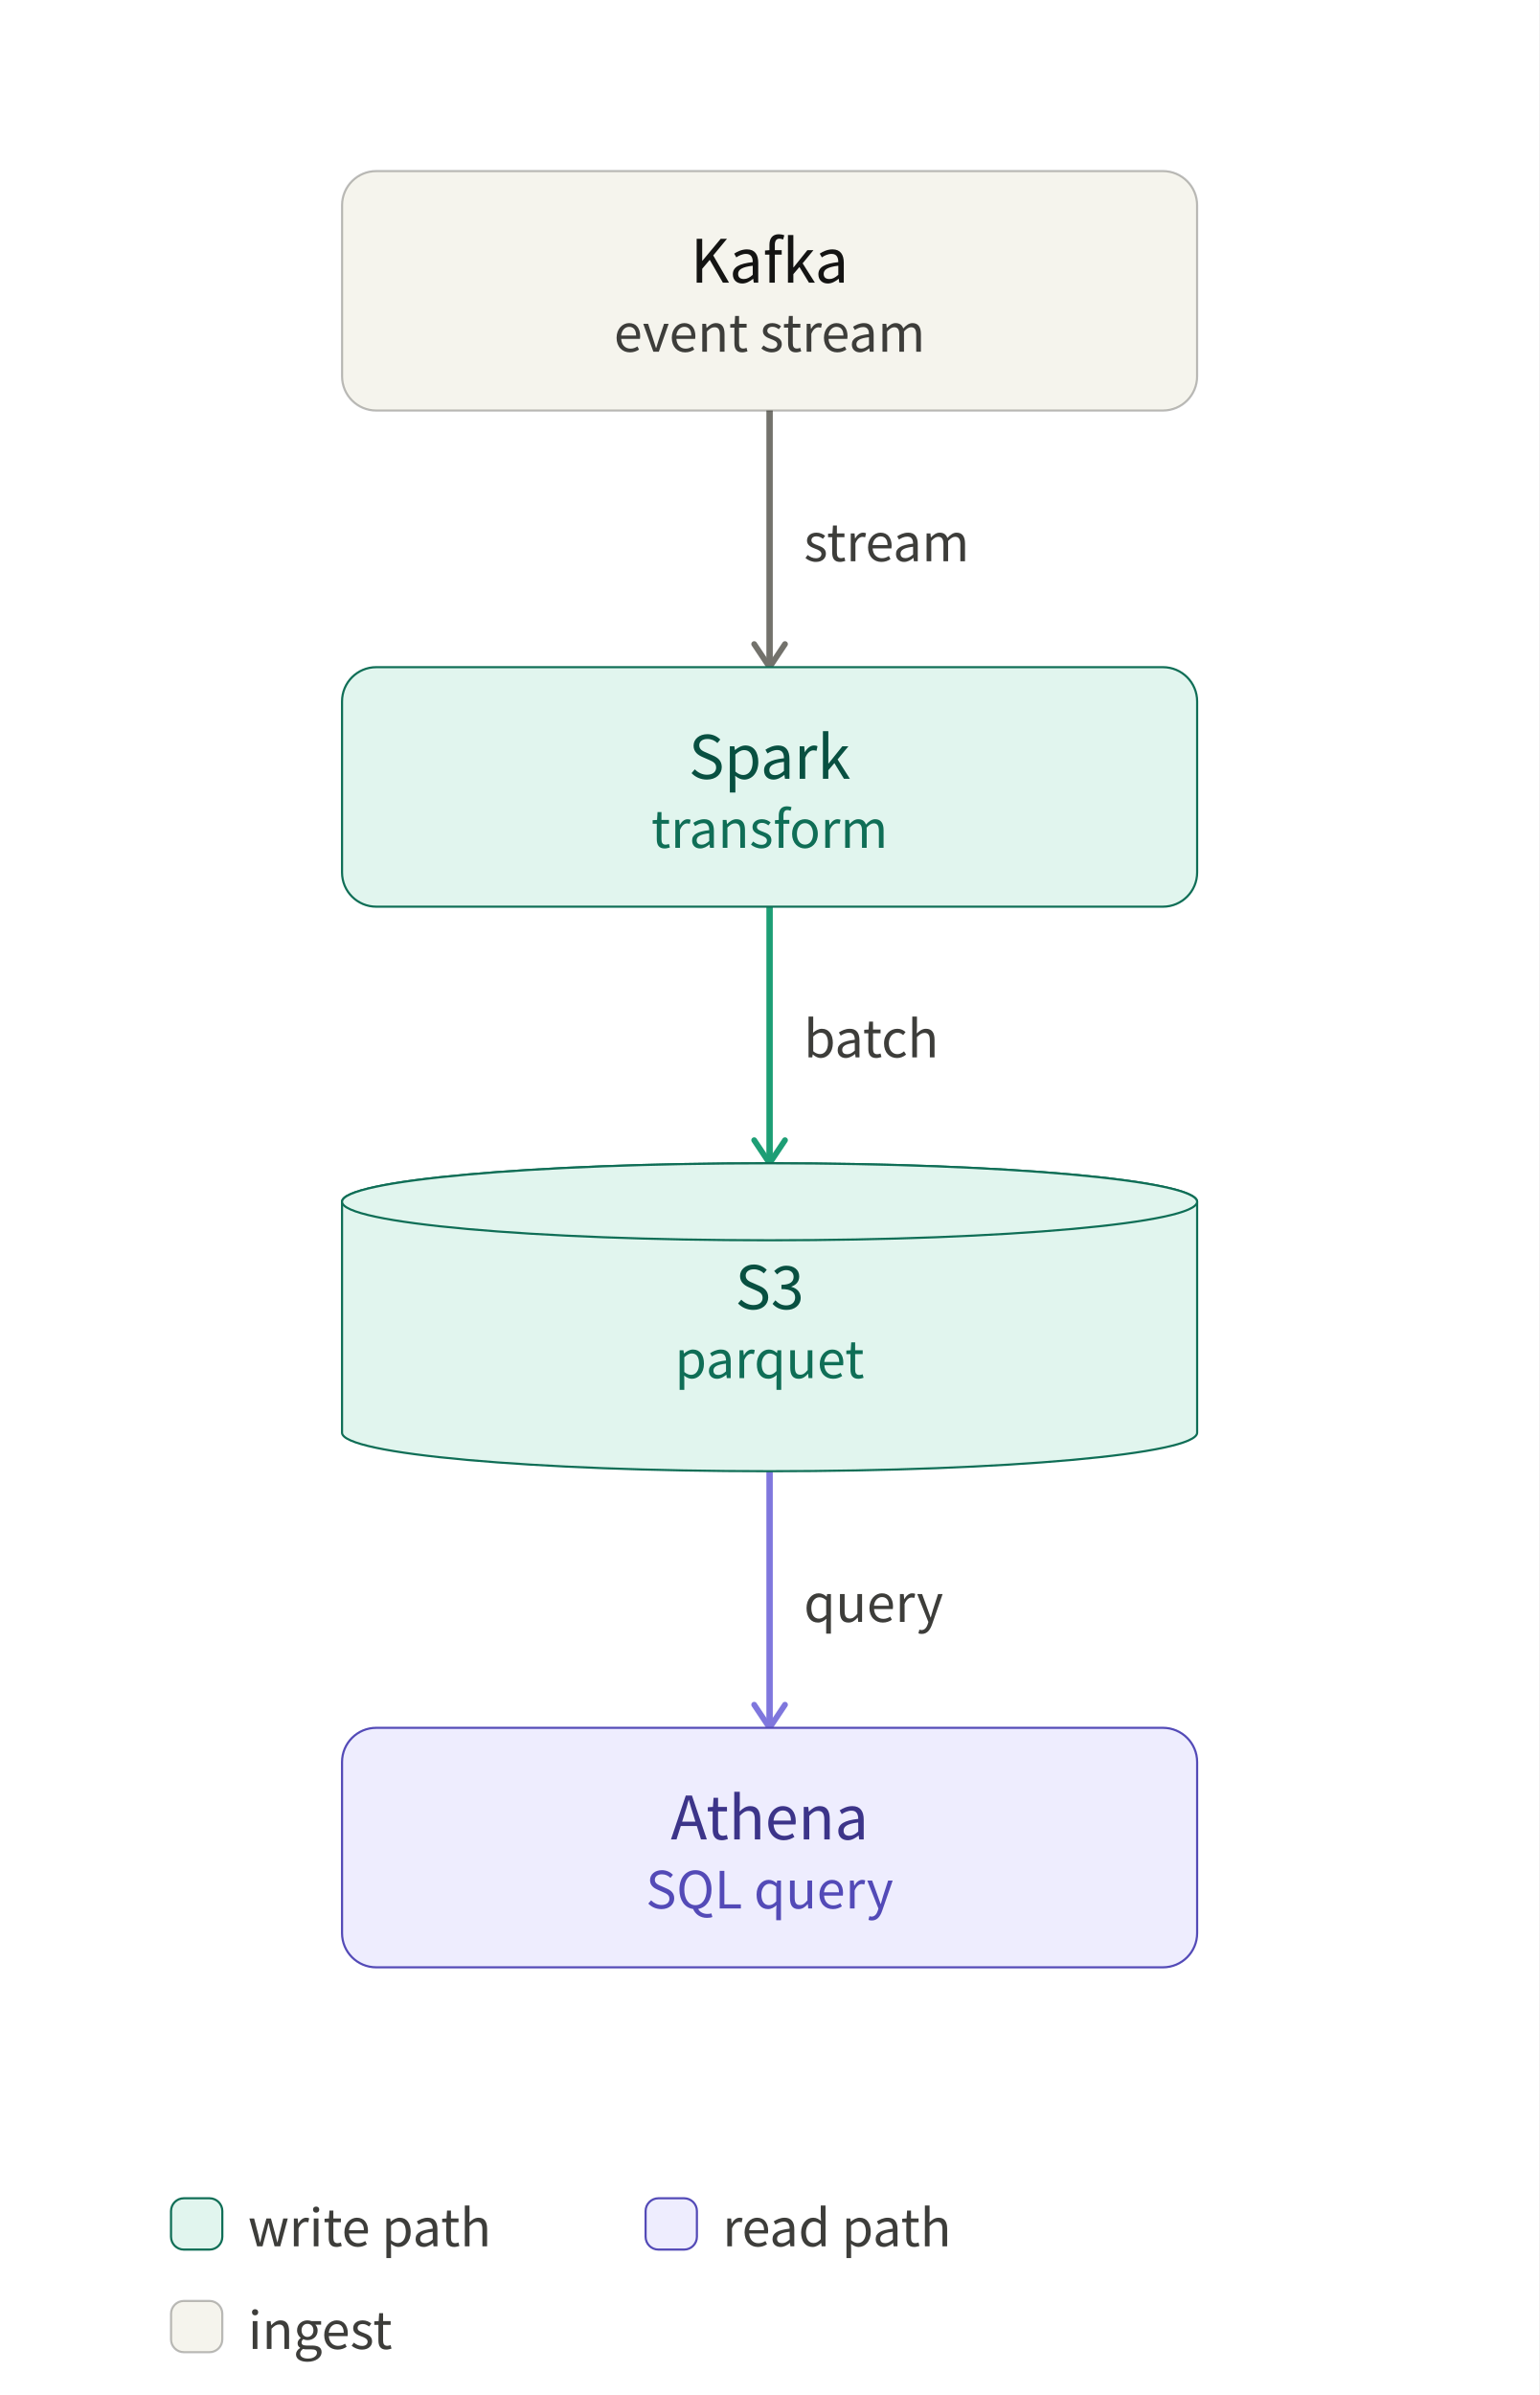
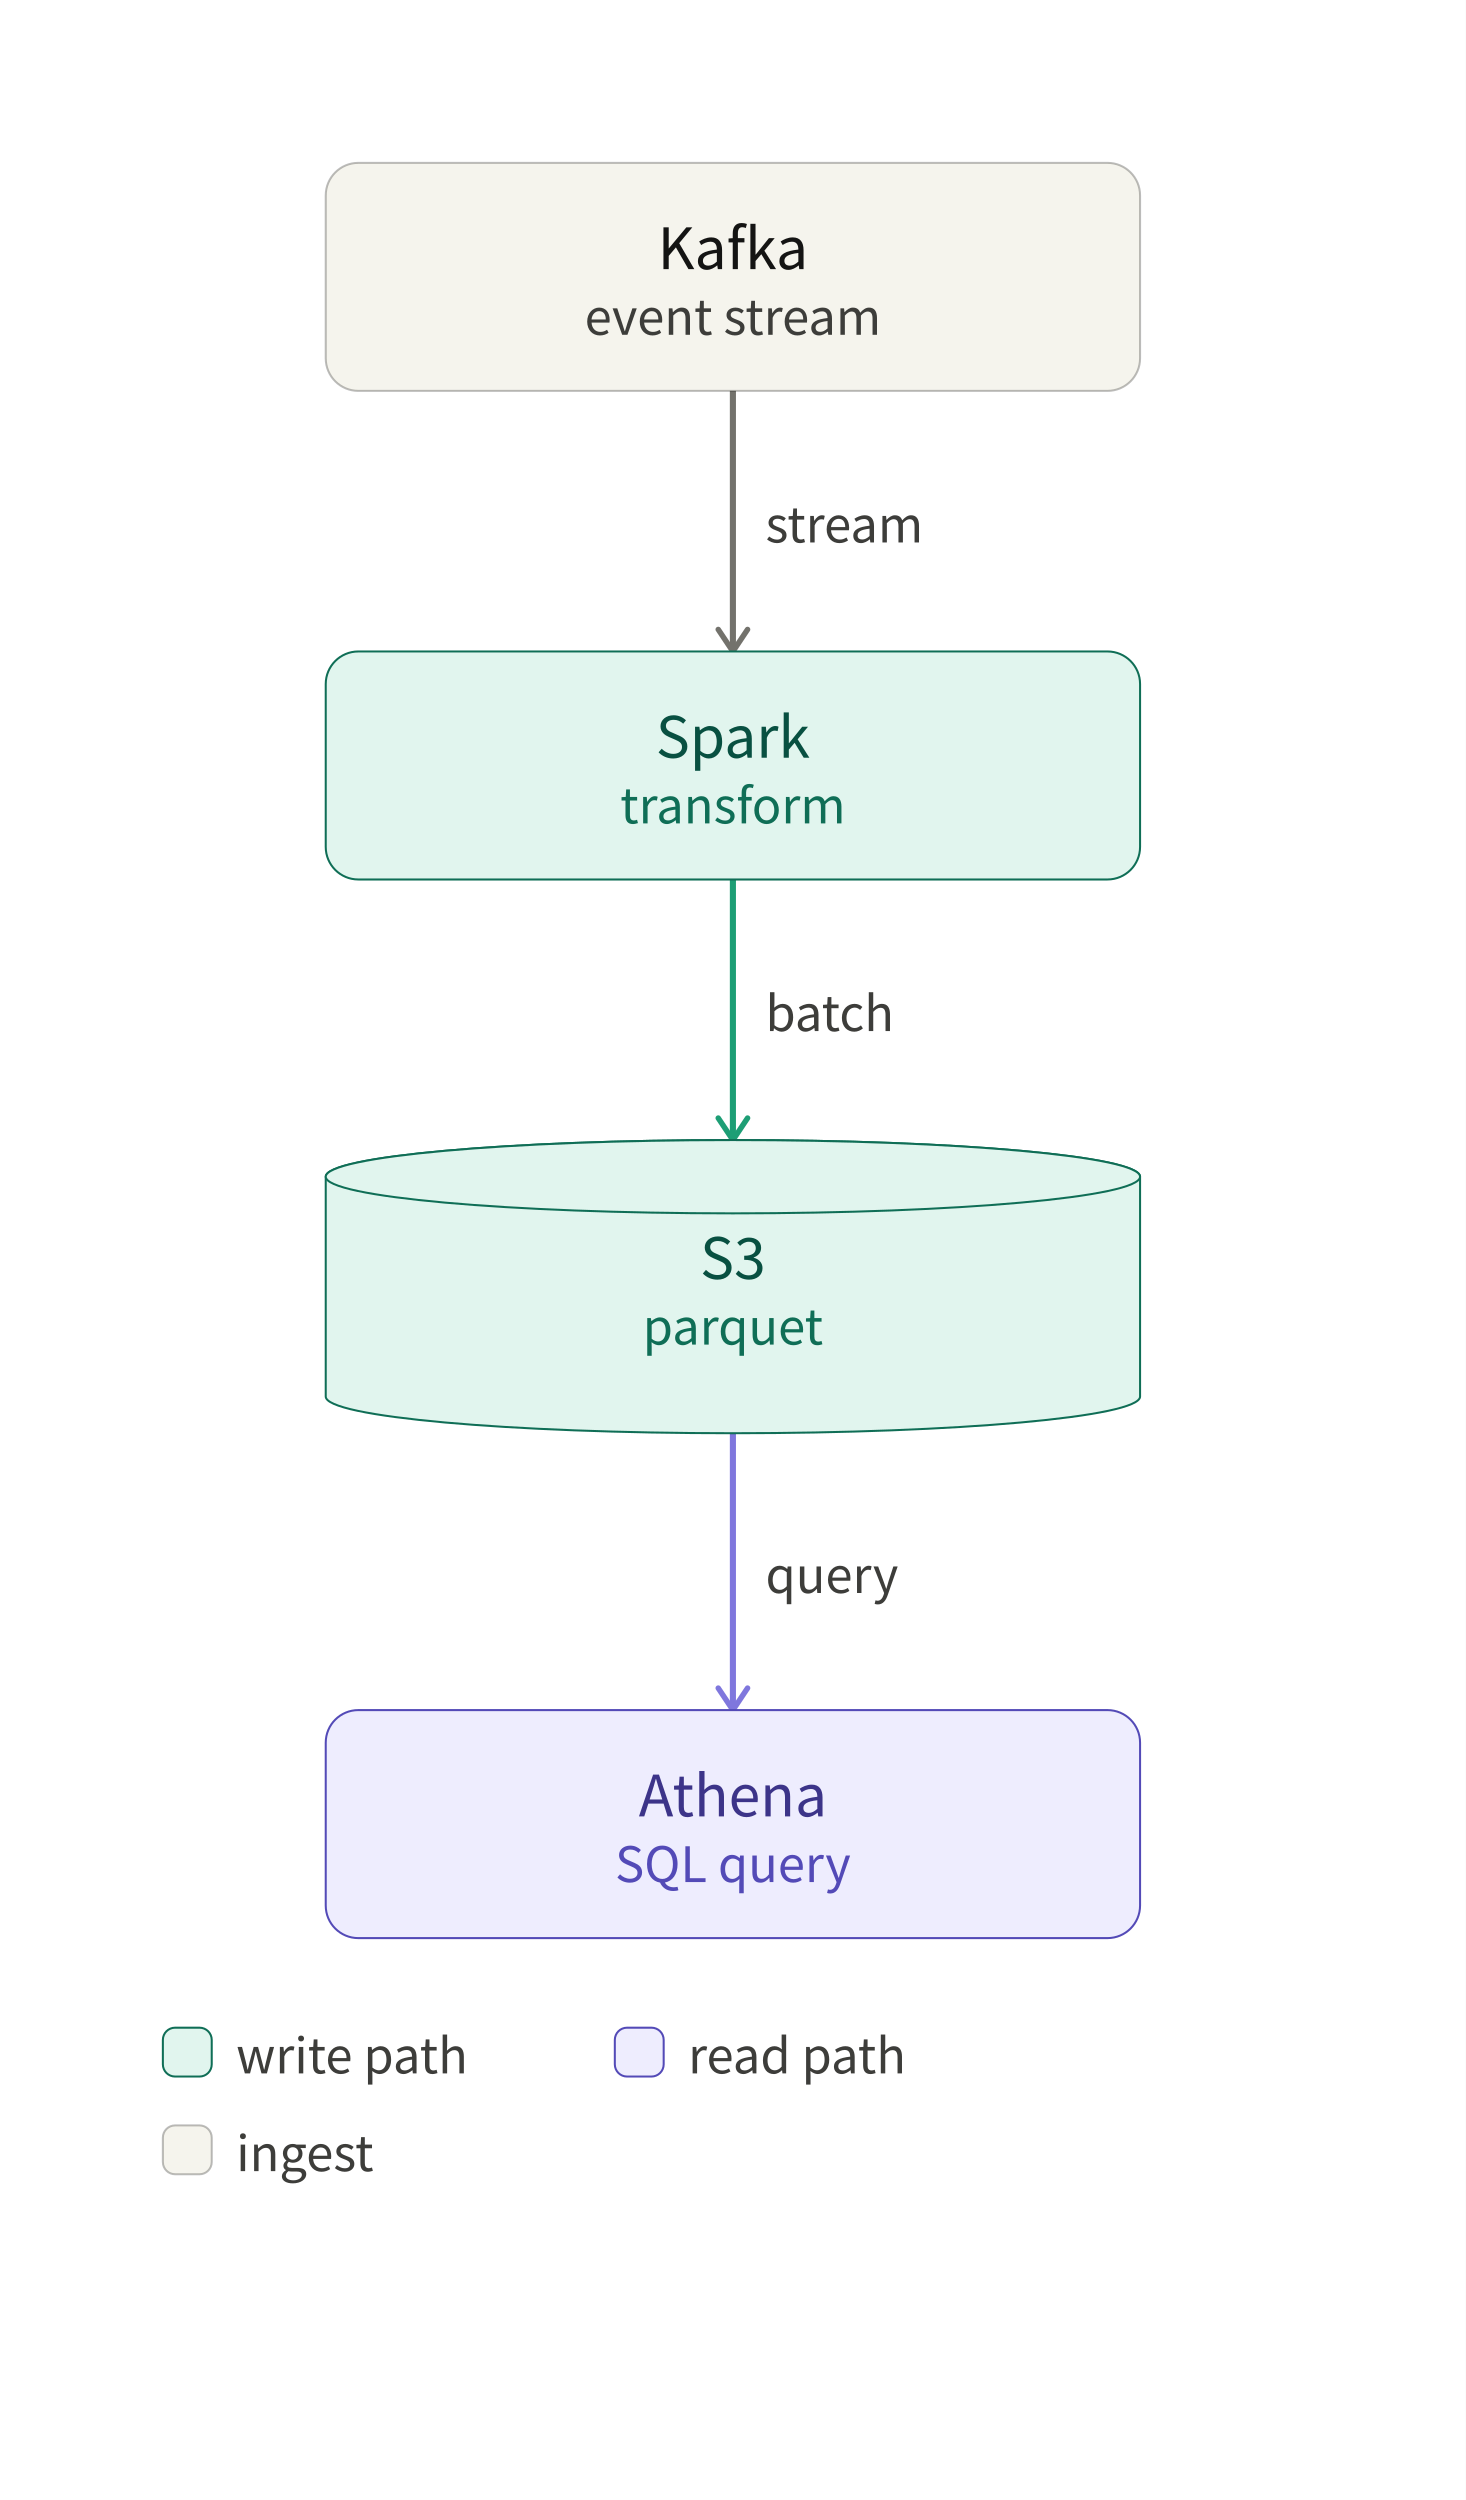
- <svg xmlns="http://www.w3.org/2000/svg" viewBox="0 0 360 560" width="360" height="560" role="img">
+ <svg xmlns="http://www.w3.org/2000/svg" viewBox="0 0 360 614" width="360" height="614" role="img">
  <style>text { font-family: 'Anthropic Sans', -apple-system, BlinkMacSystemFont, 'Segoe UI', 'PingFang SC', 'Microsoft YaHei', 'Hiragino Sans GB', 'Noto Sans CJK SC', sans-serif; }</style>
  <defs>
    <marker id="arrow" viewBox="0 0 10 10" refX="8" refY="5" markerWidth="6" markerHeight="6" orient="auto-start-reverse">
      <path d="M2 1L8 5L2 9" fill="none" stroke="context-stroke" stroke-width="1.5" stroke-linecap="round" stroke-linejoin="round" />
    </marker>
  </defs>
-   <rect width="360" height="560" fill="#FFFFFF" />
-   <line x1="180" y1="96" x2="180" y2="156" stroke="#73726C" stroke-width="1.5" stroke-linecap="round" marker-end="url(#arrow)" />
-   <line x1="180" y1="212" x2="180" y2="272" stroke="#1D9E75" stroke-width="1.5" stroke-linecap="round" marker-end="url(#arrow)" />
-   <line x1="180" y1="344" x2="180" y2="404" stroke="#7F77DD" stroke-width="1.5" stroke-linecap="round" marker-end="url(#arrow)" />
+   <rect width="360" height="614" fill="#FFFFFF" />
+   <line x1="180" y1="96" x2="180" y2="160" stroke="#73726C" stroke-width="1.5" stroke-linecap="round" marker-end="url(#arrow)" />
+   <line x1="180" y1="216" x2="180" y2="280" stroke="#1D9E75" stroke-width="1.5" stroke-linecap="round" marker-end="url(#arrow)" />
+   <line x1="180" y1="352" x2="180" y2="420" stroke="#7F77DD" stroke-width="1.5" stroke-linecap="round" marker-end="url(#arrow)" />
  <rect x="80" y="40" width="200" height="56" rx="8" fill="#F5F4ED" stroke="rgba(31,30,29,0.3)" stroke-width="0.5" />
-   <rect x="80" y="156" width="200" height="56" rx="8" fill="#E1F5EE" stroke="#0F6E56" stroke-width="0.5" />
-   <path d="M 80 281 A 100 9 0 0 1 280 281 L 280 335 A 100 9 0 0 1 80 335 Z" fill="#E1F5EE" stroke="#0F6E56" stroke-width="0.5" />
-   <ellipse cx="180" cy="281" rx="100" ry="9" fill="#E1F5EE" stroke="#0F6E56" stroke-width="0.5" />
-   <rect x="80" y="404" width="200" height="56" rx="8" fill="#EEEDFE" stroke="#534AB7" stroke-width="0.5" />
+   <rect x="80" y="160" width="200" height="56" rx="8" fill="#E1F5EE" stroke="#0F6E56" stroke-width="0.5" />
+   <path d="M 80 289 A 100 9 0 0 1 280 289 L 280 343 A 100 9 0 0 1 80 343 Z" fill="#E1F5EE" stroke="#0F6E56" stroke-width="0.5" />
+   <ellipse cx="180" cy="289" rx="100" ry="9" fill="#E1F5EE" stroke="#0F6E56" stroke-width="0.5" />
+   <rect x="80" y="420" width="200" height="56" rx="8" fill="#EEEDFE" stroke="#534AB7" stroke-width="0.5" />
  <text x="180" y="60" text-anchor="middle" dominant-baseline="central" font-size="14" font-weight="500" fill="#141413">Kafka</text>
  <text x="180" y="77" text-anchor="middle" dominant-baseline="central" font-size="12" fill="#3D3D3A">event stream</text>
-   <text x="180" y="176" text-anchor="middle" dominant-baseline="central" font-size="14" font-weight="500" fill="#085041">Spark</text>
-   <text x="180" y="193" text-anchor="middle" dominant-baseline="central" font-size="12" fill="#0F6E56">transform</text>
-   <text x="180" y="300" text-anchor="middle" dominant-baseline="central" font-size="14" font-weight="500" fill="#085041">S3</text>
-   <text x="180" y="317" text-anchor="middle" dominant-baseline="central" font-size="12" fill="#0F6E56">parquet</text>
-   <text x="180" y="424" text-anchor="middle" dominant-baseline="central" font-size="14" font-weight="500" fill="#3C3489">Athena</text>
-   <text x="180" y="441" text-anchor="middle" dominant-baseline="central" font-size="12" fill="#534AB7">SQL query</text>
-   <text x="188" y="126" text-anchor="start" dominant-baseline="central" font-size="12" fill="#3D3D3A">stream</text>
-   <text x="188" y="242" text-anchor="start" dominant-baseline="central" font-size="12" fill="#3D3D3A">batch</text>
-   <text x="188" y="374" text-anchor="start" dominant-baseline="central" font-size="12" fill="#3D3D3A">query</text>
-   <rect x="40" y="514" width="12" height="12" rx="3" fill="#E1F5EE" stroke="#0F6E56" stroke-width="0.5" />
-   <text x="58" y="520" dominant-baseline="central" font-size="12" fill="#3D3D3A">write path</text>
-   <rect x="151" y="514" width="12" height="12" rx="3" fill="#EEEDFE" stroke="#534AB7" stroke-width="0.5" />
-   <text x="169" y="520" dominant-baseline="central" font-size="12" fill="#3D3D3A">read path</text>
-   <rect x="40" y="538" width="12" height="12" rx="3" fill="#F5F4ED" stroke="rgba(31,30,29,0.3)" stroke-width="0.5" />
-   <text x="58" y="544" dominant-baseline="central" font-size="12" fill="#3D3D3A">ingest</text>
+   <text x="180" y="180" text-anchor="middle" dominant-baseline="central" font-size="14" font-weight="500" fill="#085041">Spark</text>
+   <text x="180" y="197" text-anchor="middle" dominant-baseline="central" font-size="12" fill="#0F6E56">transform</text>
+   <text x="180" y="308" text-anchor="middle" dominant-baseline="central" font-size="14" font-weight="500" fill="#085041">S3</text>
+   <text x="180" y="325" text-anchor="middle" dominant-baseline="central" font-size="12" fill="#0F6E56">parquet</text>
+   <text x="180" y="440" text-anchor="middle" dominant-baseline="central" font-size="14" font-weight="500" fill="#3C3489">Athena</text>
+   <text x="180" y="457" text-anchor="middle" dominant-baseline="central" font-size="12" fill="#534AB7">SQL query</text>
+   <text x="188" y="128" text-anchor="start" dominant-baseline="central" font-size="12" fill="#3D3D3A">stream</text>
+   <text x="188" y="248" text-anchor="start" dominant-baseline="central" font-size="12" fill="#3D3D3A">batch</text>
+   <text x="188" y="386" text-anchor="start" dominant-baseline="central" font-size="12" fill="#3D3D3A">query</text>
+   <rect x="40" y="498" width="12" height="12" rx="3" fill="#E1F5EE" stroke="#0F6E56" stroke-width="0.5" />
+   <text x="58" y="504" dominant-baseline="central" font-size="12" fill="#3D3D3A">write path</text>
+   <rect x="151" y="498" width="12" height="12" rx="3" fill="#EEEDFE" stroke="#534AB7" stroke-width="0.5" />
+   <text x="169" y="504" dominant-baseline="central" font-size="12" fill="#3D3D3A">read path</text>
+   <rect x="40" y="522" width="12" height="12" rx="3" fill="#F5F4ED" stroke="rgba(31,30,29,0.3)" stroke-width="0.5" />
+   <text x="58" y="528" dominant-baseline="central" font-size="12" fill="#3D3D3A">ingest</text>
</svg>
